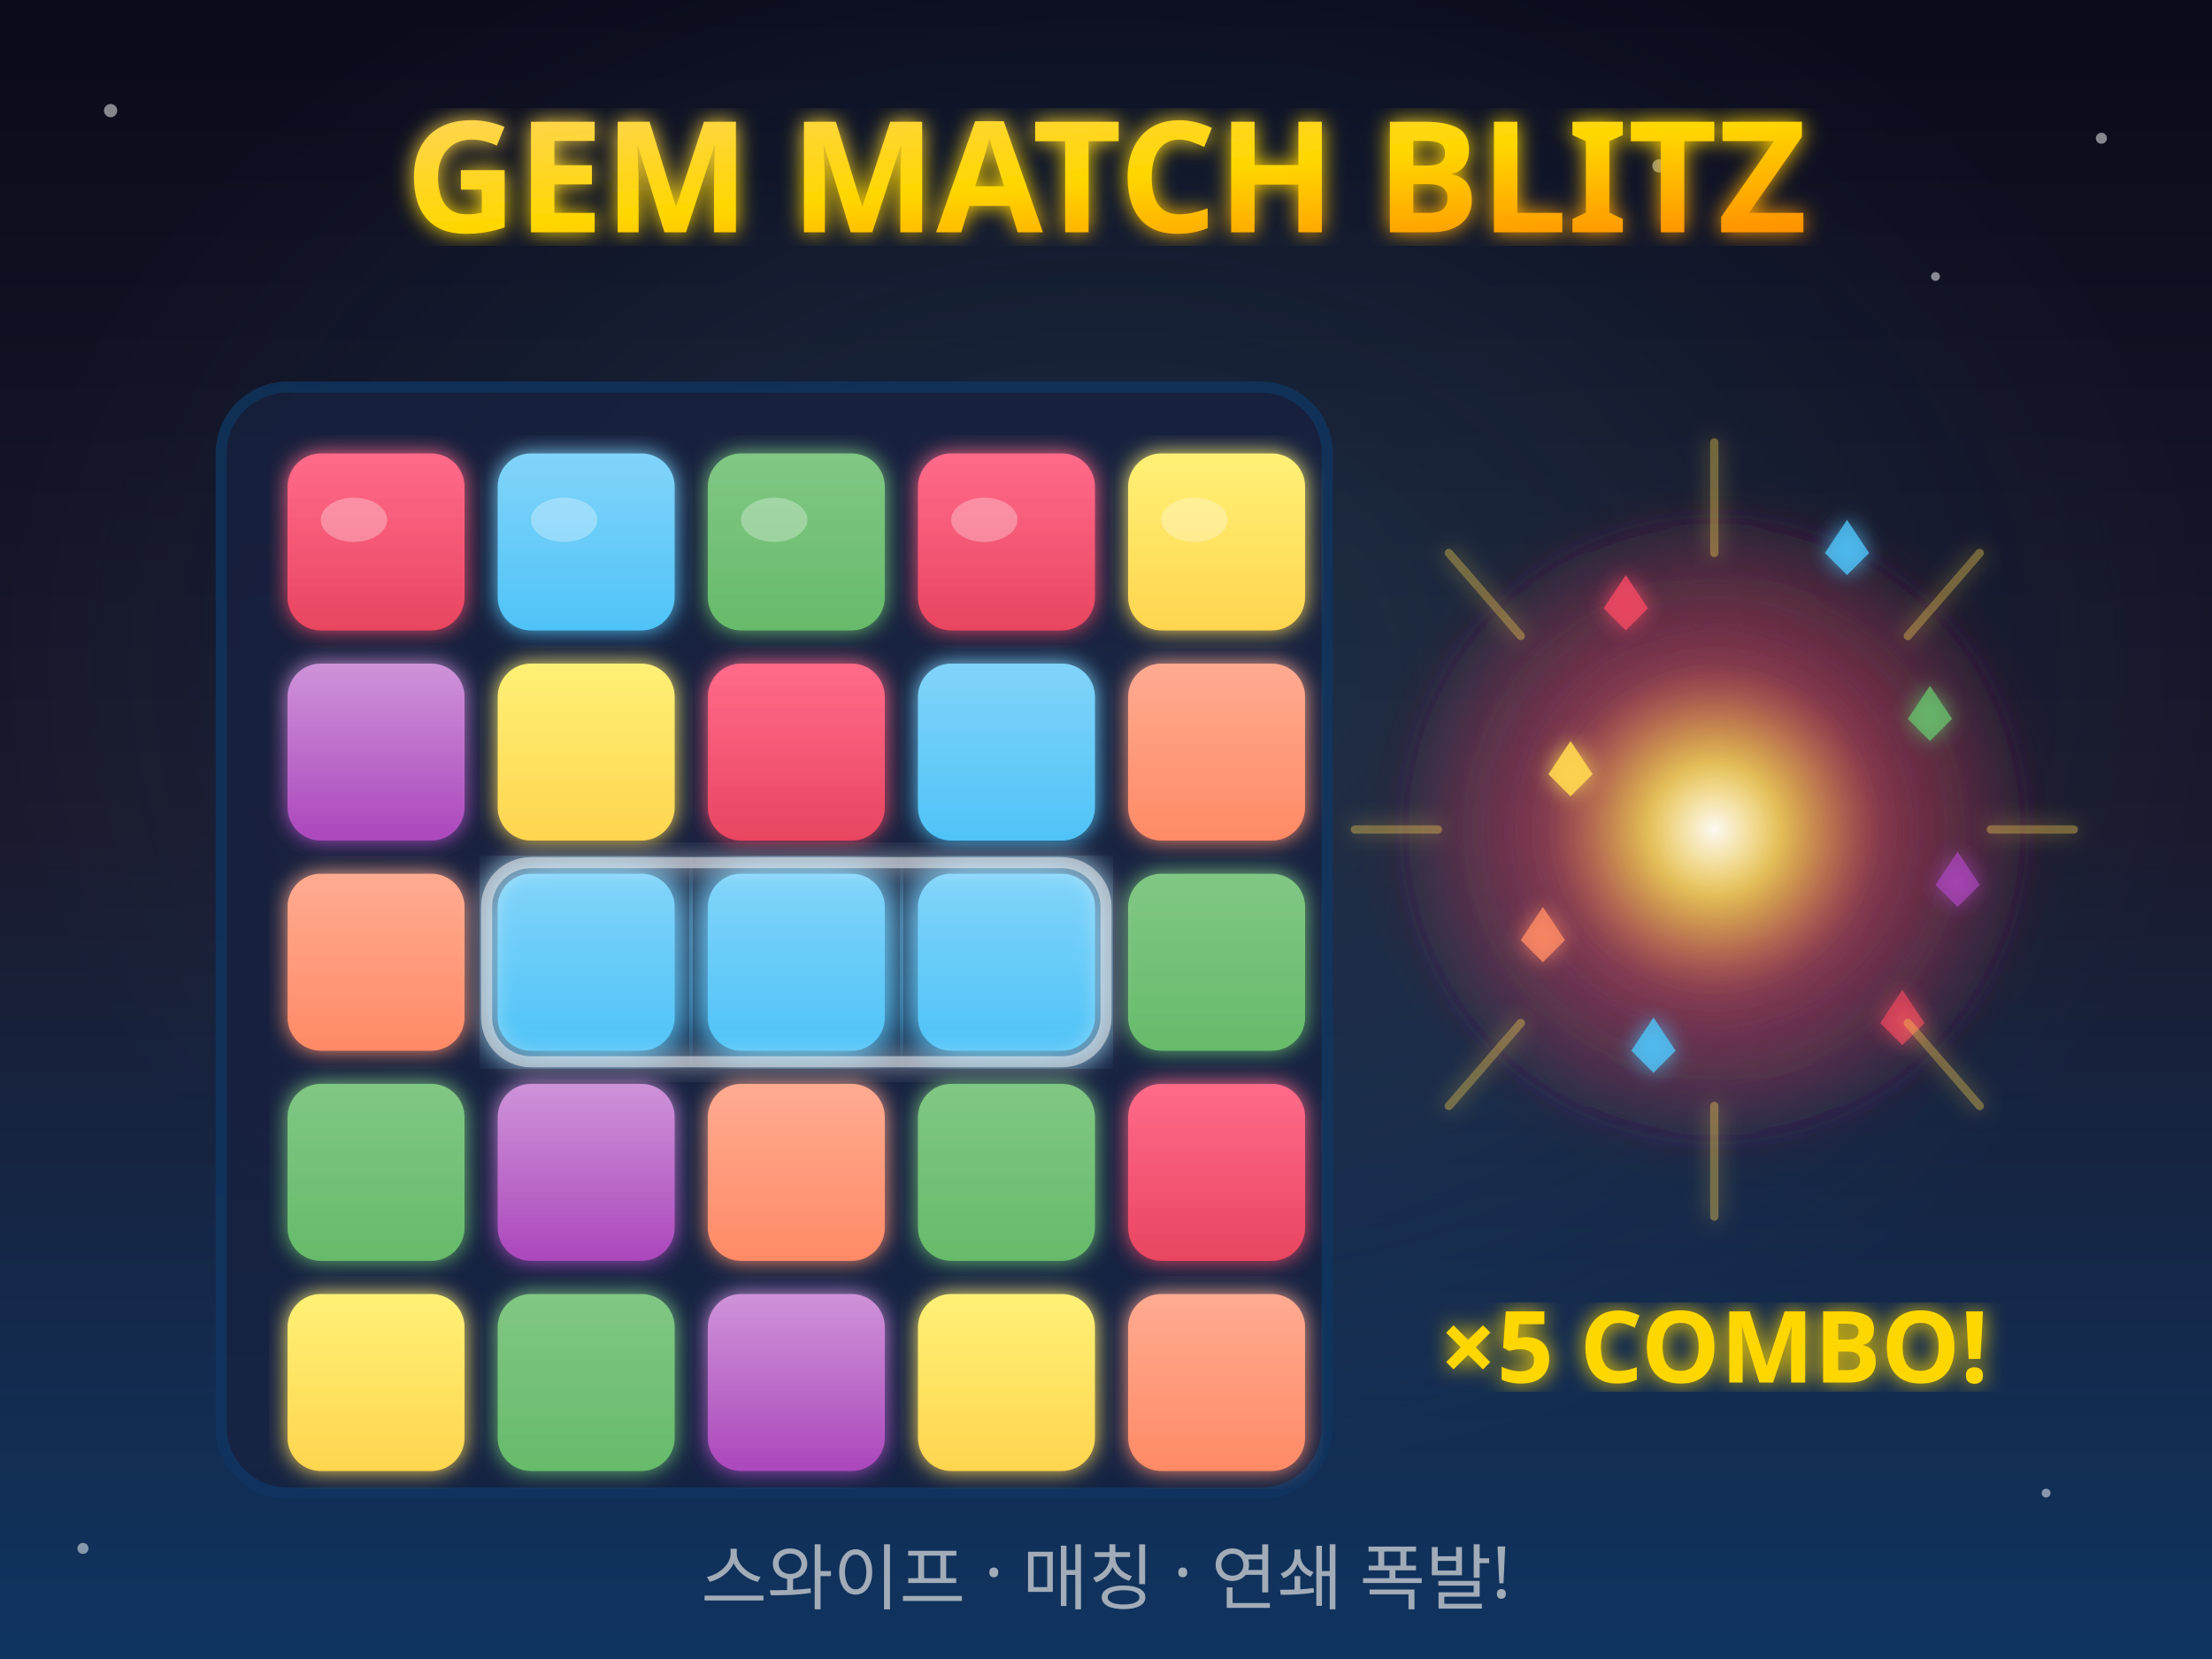
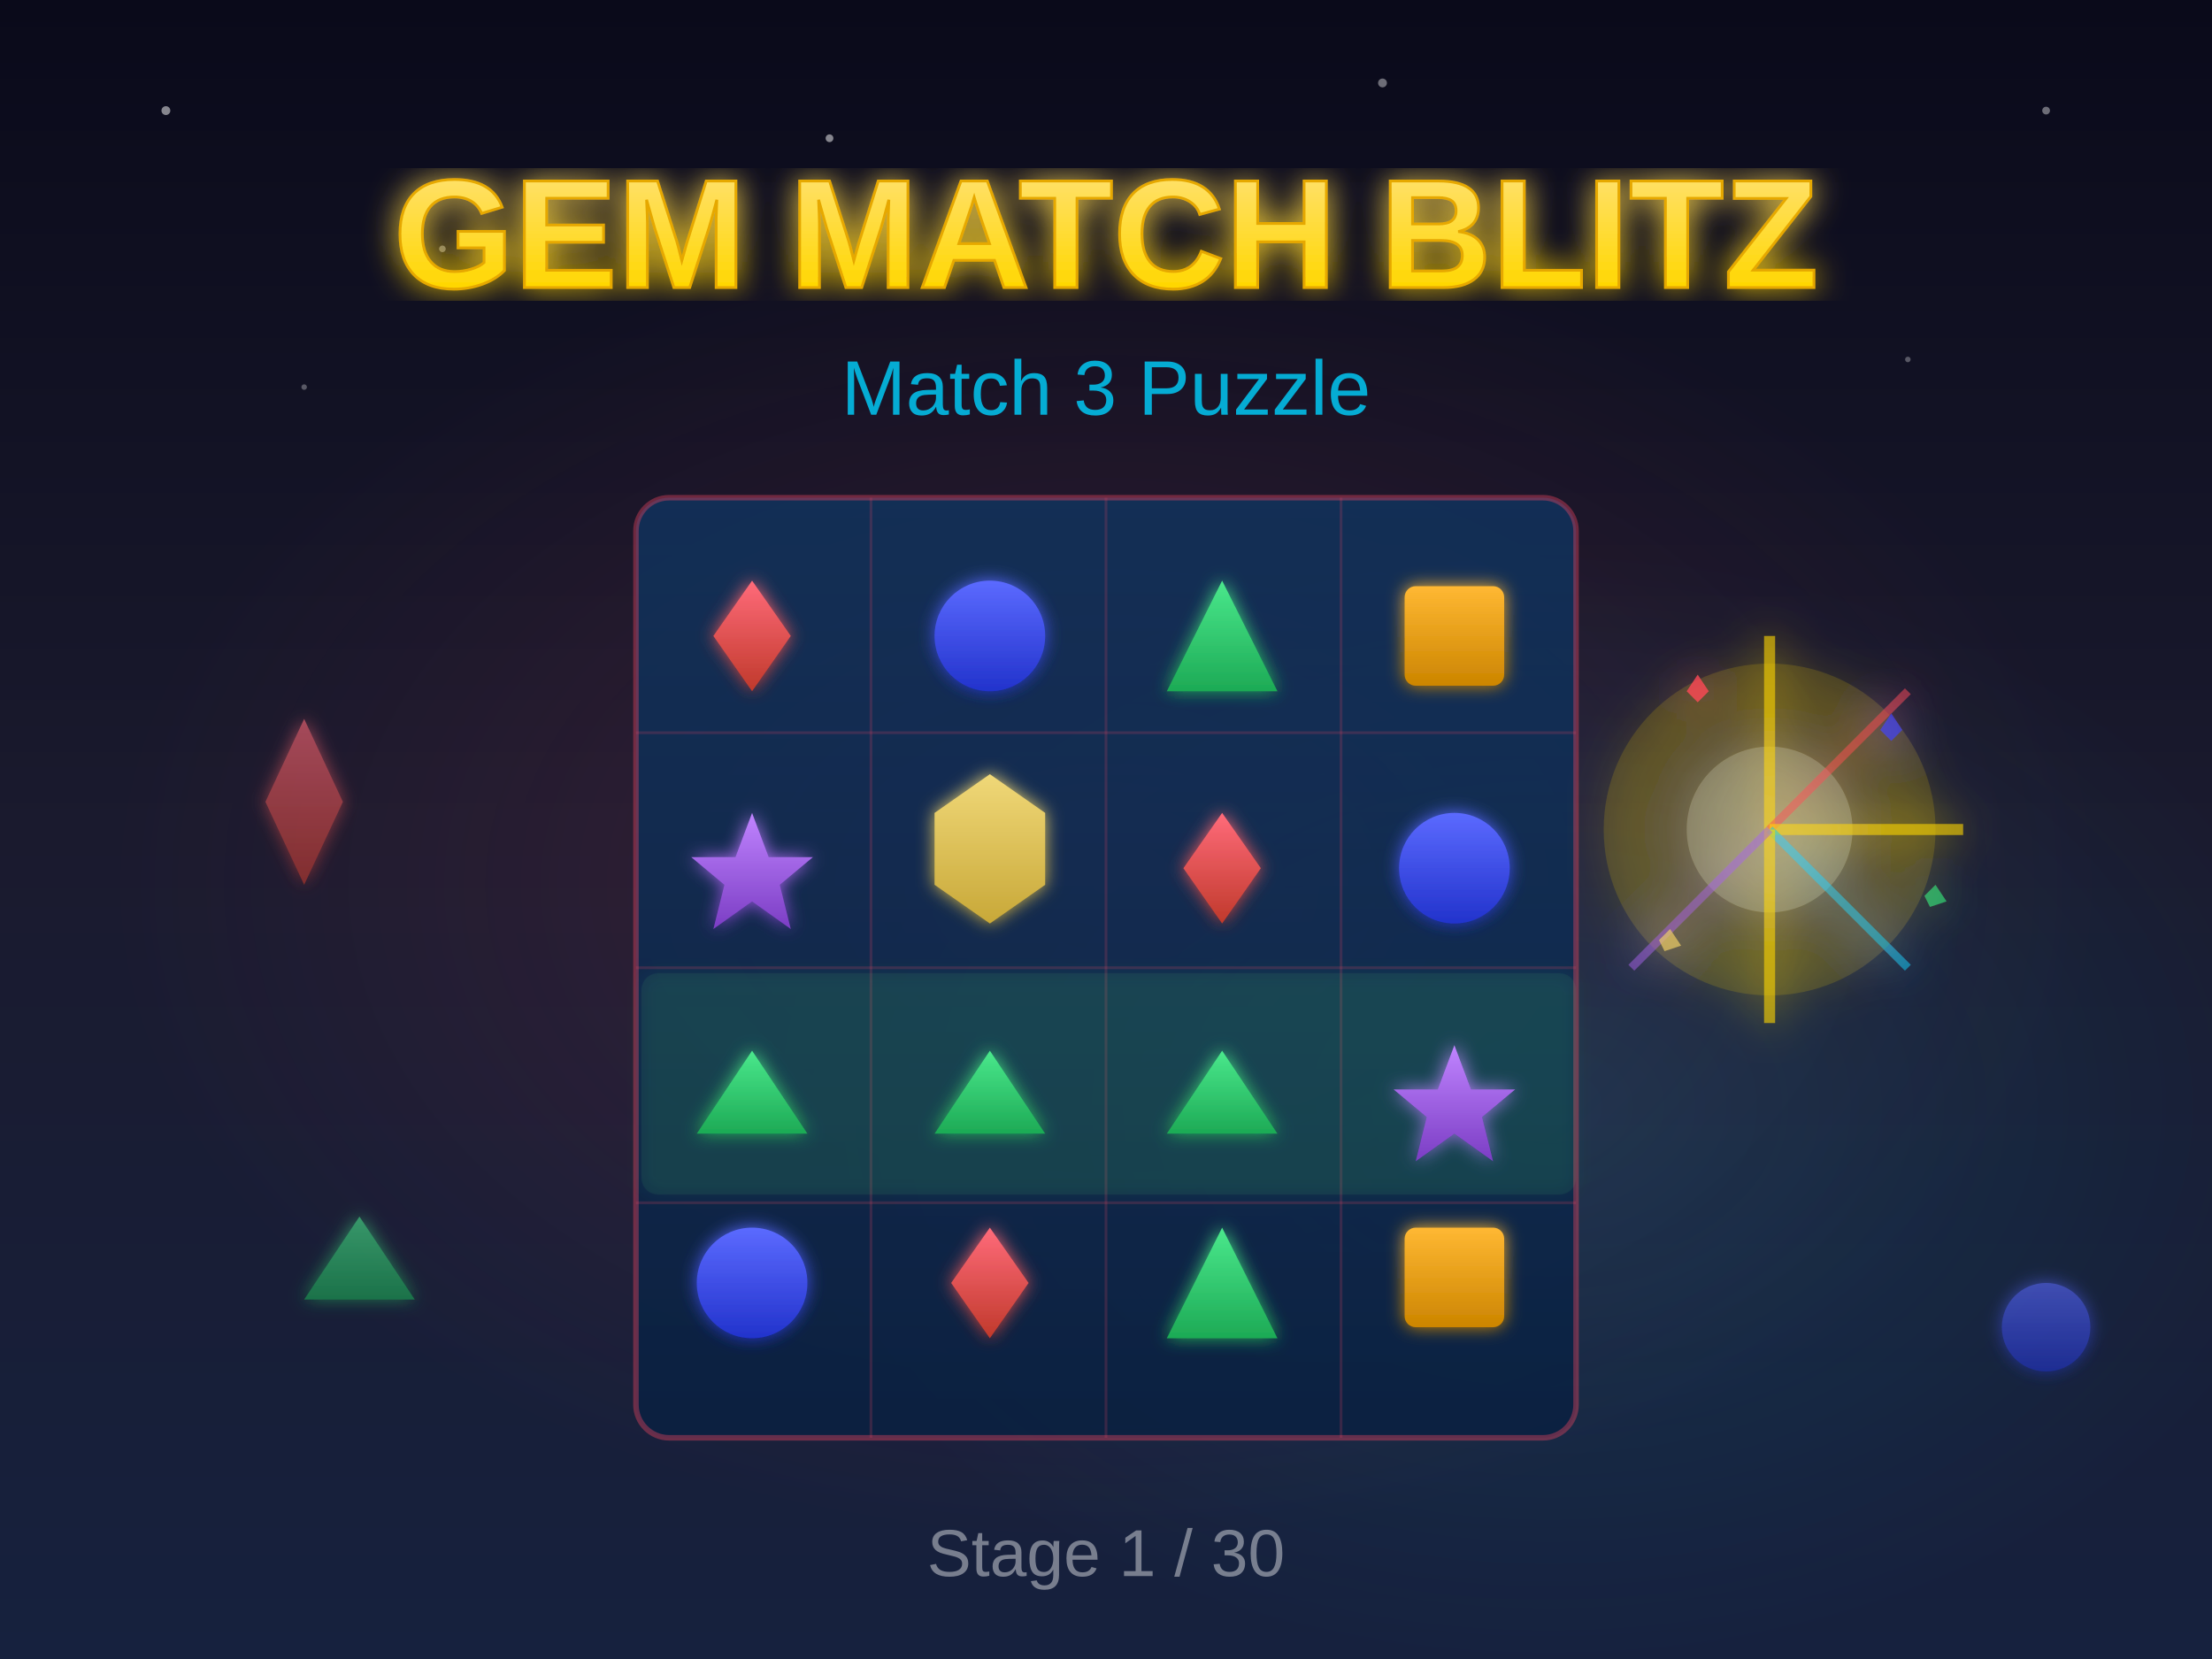
<svg xmlns="http://www.w3.org/2000/svg" width="400" height="300" viewBox="0 0 400 300">
  <defs>
-     <linearGradient id="tbgGrad" x1="0" y1="0" x2="0" y2="1">
-       <stop offset="0%" stop-color="#0a0a1a" />
-       <stop offset="50%" stop-color="#1a1a2e" />
-       <stop offset="100%" stop-color="#0f3460" />
+     <linearGradient id="thumbBg" x1="0" y1="0" x2="0" y2="1">
+       <stop offset="0%" stop-color="#0A0A1A" />
+       <stop offset="50%" stop-color="#1A1A2E" />
+       <stop offset="100%" stop-color="#16213E" />
    </linearGradient>
-     <radialGradient id="tSpotlight" cx="50%" cy="40%" r="50%">
-       <stop offset="0%" stop-color="#4fc3f7" stop-opacity="0.15" />
-       <stop offset="100%" stop-color="#4fc3f7" stop-opacity="0" />
+     <linearGradient id="titleGrad" x1="0" y1="0" x2="0" y2="1">
+       <stop offset="0%" stop-color="#FFE066" />
+       <stop offset="100%" stop-color="#FFD700" />
+     </linearGradient>
+     <radialGradient id="thumbGlow1" cx="50%" cy="50%" r="50%">
+       <stop offset="0%" stop-color="#E94560" stop-opacity="0.15" />
+       <stop offset="100%" stop-color="#E94560" stop-opacity="0" />
    </radialGradient>
-     <linearGradient id="trubyG" x1="0" y1="0" x2="0" y2="1">
-       <stop offset="0%" stop-color="#ff6b8a" />
-       <stop offset="100%" stop-color="#e94560" />
+     <radialGradient id="thumbGlow2" cx="50%" cy="50%" r="50%">
+       <stop offset="0%" stop-color="#00D2FF" stop-opacity="0.12" />
+       <stop offset="100%" stop-color="#00D2FF" stop-opacity="0" />
+     </radialGradient>
+     <linearGradient id="rubyGrad" x1="0" y1="0" x2="0" y2="1">
+       <stop offset="0%" stop-color="#FF6B7A" />
+       <stop offset="100%" stop-color="#C0392B" />
    </linearGradient>
-     <linearGradient id="tsapphG" x1="0" y1="0" x2="0" y2="1">
-       <stop offset="0%" stop-color="#81d4fa" />
-       <stop offset="100%" stop-color="#4fc3f7" />
+     <linearGradient id="sapphireGrad" x1="0" y1="0" x2="0" y2="1">
+       <stop offset="0%" stop-color="#5B6AFF" />
+       <stop offset="100%" stop-color="#2233CC" />
    </linearGradient>
-     <linearGradient id="temerG" x1="0" y1="0" x2="0" y2="1">
-       <stop offset="0%" stop-color="#81c784" />
-       <stop offset="100%" stop-color="#66bb6a" />
+     <linearGradient id="emeraldGrad" x1="0" y1="0" x2="0" y2="1">
+       <stop offset="0%" stop-color="#4AE88C" />
+       <stop offset="100%" stop-color="#1DAA55" />
    </linearGradient>
-     <linearGradient id="ttopazG" x1="0" y1="0" x2="0" y2="1">
-       <stop offset="0%" stop-color="#fff176" />
-       <stop offset="100%" stop-color="#ffd54f" />
+     <linearGradient id="topazGrad" x1="0" y1="0" x2="0" y2="1">
+       <stop offset="0%" stop-color="#FFB833" />
+       <stop offset="100%" stop-color="#CC8500" />
    </linearGradient>
-     <linearGradient id="tamethG" x1="0" y1="0" x2="0" y2="1">
-       <stop offset="0%" stop-color="#ce93d8" />
-       <stop offset="100%" stop-color="#ab47bc" />
+     <linearGradient id="amethystGrad" x1="0" y1="0" x2="0" y2="1">
+       <stop offset="0%" stop-color="#C084FF" />
+       <stop offset="100%" stop-color="#7B3DC4" />
    </linearGradient>
-     <linearGradient id="tcitrinG" x1="0" y1="0" x2="0" y2="1">
-       <stop offset="0%" stop-color="#ffab91" />
-       <stop offset="100%" stop-color="#ff8a65" />
+     <linearGradient id="citrineGrad" x1="0" y1="0" x2="0" y2="1">
+       <stop offset="0%" stop-color="#F0D878" />
+       <stop offset="100%" stop-color="#C8A838" />
    </linearGradient>
-     <linearGradient id="titleGrad" x1="0" y1="0" x2="1" y2="1">
-       <stop offset="0%" stop-color="#ffd54f" />
-       <stop offset="50%" stop-color="#ffd700" />
-       <stop offset="100%" stop-color="#ff8f00" />
+     <linearGradient id="gridBg" x1="0" y1="0" x2="0" y2="1">
+       <stop offset="0%" stop-color="#0F3460" stop-opacity="0.8" />
+       <stop offset="100%" stop-color="#0A2040" stop-opacity="0.9" />
    </linearGradient>
-     <filter id="tGlow">
+     <filter id="thumbNeon">
      <feGaussianBlur stdDeviation="2" result="blur" />
      <feMerge>
        <feMergeNode in="blur" />
        <feMergeNode in="SourceGraphic" />
      </feMerge>
    </filter>
-     <filter id="tBigGlow">
-       <feGaussianBlur stdDeviation="4" result="blur" />
-       <feMerge>
-         <feMergeNode in="blur" />
-         <feMergeNode in="blur" />
-         <feMergeNode in="SourceGraphic" />
-       </feMerge>
-     </filter>
-     <filter id="textShadow">
-       <feGaussianBlur stdDeviation="2" result="blur" />
+     <filter id="titleNeon">
+       <feGaussianBlur stdDeviation="3" result="blur" />
      <feMerge>
        <feMergeNode in="blur" />
        <feMergeNode in="SourceGraphic" />
      </feMerge>
    </filter>
-     <radialGradient id="tExplosion" cx="50%" cy="50%" r="50%">
-       <stop offset="0%" stop-color="#ffffff" stop-opacity="0.8" />
-       <stop offset="20%" stop-color="#ffd54f" stop-opacity="0.5" />
-       <stop offset="50%" stop-color="#e94560" stop-opacity="0.2" />
-       <stop offset="100%" stop-color="#e94560" stop-opacity="0" />
-     </radialGradient>
+     <filter id="gemGlowSmall">
+       <feGaussianBlur stdDeviation="1.5" result="blur" />
+       <feMerge>
+         <feMergeNode in="blur" />
+         <feMergeNode in="SourceGraphic" />
+       </feMerge>
+     </filter>
+     <filter id="explosionThumb">
+       <feGaussianBlur stdDeviation="4" result="blur" />
+       <feMerge>
+         <feMergeNode in="blur" />
+         <feMergeNode in="SourceGraphic" />
+       </feMerge>
+     </filter>
  </defs>
-   <rect width="400" height="300" fill="url(#tbgGrad)" />
-   <rect width="400" height="300" fill="url(#tSpotlight)" />
-   <rect x="40" y="70" width="200" height="200" rx="12" fill="#16213e" stroke="#0f3460" stroke-width="2" opacity="0.8" />
-   <g>
-     <rect x="52" y="82" width="32" height="32" rx="6" fill="url(#trubyG)" filter="url(#tGlow)" />
-     <ellipse cx="64" cy="94" rx="6" ry="4" fill="#ffffff" opacity="0.3" />
-     <rect x="90" y="82" width="32" height="32" rx="6" fill="url(#tsapphG)" filter="url(#tGlow)" />
-     <ellipse cx="102" cy="94" rx="6" ry="4" fill="#ffffff" opacity="0.3" />
-     <rect x="128" y="82" width="32" height="32" rx="6" fill="url(#temerG)" filter="url(#tGlow)" />
-     <ellipse cx="140" cy="94" rx="6" ry="4" fill="#ffffff" opacity="0.3" />
-     <rect x="166" y="82" width="32" height="32" rx="6" fill="url(#trubyG)" filter="url(#tGlow)" />
-     <ellipse cx="178" cy="94" rx="6" ry="4" fill="#ffffff" opacity="0.3" />
-     <rect x="204" y="82" width="32" height="32" rx="6" fill="url(#ttopazG)" filter="url(#tGlow)" />
-     <ellipse cx="216" cy="94" rx="6" ry="4" fill="#ffffff" opacity="0.3" />
-     <rect x="52" y="120" width="32" height="32" rx="6" fill="url(#tamethG)" filter="url(#tGlow)" />
-     <rect x="90" y="120" width="32" height="32" rx="6" fill="url(#ttopazG)" filter="url(#tGlow)" />
-     <rect x="128" y="120" width="32" height="32" rx="6" fill="url(#trubyG)" filter="url(#tGlow)" />
-     <rect x="166" y="120" width="32" height="32" rx="6" fill="url(#tsapphG)" filter="url(#tGlow)" />
-     <rect x="204" y="120" width="32" height="32" rx="6" fill="url(#tcitrinG)" filter="url(#tGlow)" />
-     <rect x="52" y="158" width="32" height="32" rx="6" fill="url(#tcitrinG)" filter="url(#tGlow)" />
-     <rect x="90" y="158" width="32" height="32" rx="6" fill="url(#tsapphG)" filter="url(#tBigGlow)" />
-     <rect x="128" y="158" width="32" height="32" rx="6" fill="url(#tsapphG)" filter="url(#tBigGlow)" />
-     <rect x="166" y="158" width="32" height="32" rx="6" fill="url(#tsapphG)" filter="url(#tBigGlow)" />
-     <rect x="204" y="158" width="32" height="32" rx="6" fill="url(#temerG)" filter="url(#tGlow)" />
-     <rect x="88" y="156" width="112" height="36" rx="8" fill="none" stroke="#ffffff" stroke-width="2" opacity="0.6" filter="url(#tGlow)" />
-     <rect x="52" y="196" width="32" height="32" rx="6" fill="url(#temerG)" filter="url(#tGlow)" />
-     <rect x="90" y="196" width="32" height="32" rx="6" fill="url(#tamethG)" filter="url(#tGlow)" />
-     <rect x="128" y="196" width="32" height="32" rx="6" fill="url(#tcitrinG)" filter="url(#tGlow)" />
-     <rect x="166" y="196" width="32" height="32" rx="6" fill="url(#temerG)" filter="url(#tGlow)" />
-     <rect x="204" y="196" width="32" height="32" rx="6" fill="url(#trubyG)" filter="url(#tGlow)" />
-     <rect x="52" y="234" width="32" height="32" rx="6" fill="url(#ttopazG)" filter="url(#tGlow)" />
-     <rect x="90" y="234" width="32" height="32" rx="6" fill="url(#temerG)" filter="url(#tGlow)" />
-     <rect x="128" y="234" width="32" height="32" rx="6" fill="url(#tamethG)" filter="url(#tGlow)" />
-     <rect x="166" y="234" width="32" height="32" rx="6" fill="url(#ttopazG)" filter="url(#tGlow)" />
-     <rect x="204" y="234" width="32" height="32" rx="6" fill="url(#tcitrinG)" filter="url(#tGlow)" />
+   <rect width="400" height="300" fill="url(#thumbBg)" />
+   <ellipse cx="200" cy="160" rx="180" ry="120" fill="url(#thumbGlow1)" />
+   <ellipse cx="280" cy="200" rx="140" ry="100" fill="url(#thumbGlow2)" />
+   <g fill="#FFFFFF">
+     <circle cx="30" cy="20" r="0.8" opacity="0.5" />
+     <circle cx="80" cy="45" r="0.6" opacity="0.4" />
+     <circle cx="150" cy="25" r="0.7" opacity="0.5" />
+     <circle cx="250" cy="15" r="0.8" opacity="0.4" />
+     <circle cx="320" cy="35" r="0.6" opacity="0.5" />
+     <circle cx="370" cy="20" r="0.7" opacity="0.4" />
+     <circle cx="55" cy="70" r="0.5" opacity="0.3" />
+     <circle cx="345" cy="65" r="0.5" opacity="0.3" />
  </g>
-   <circle cx="310" cy="150" r="60" fill="url(#tExplosion)" filter="url(#tBigGlow)" />
-   <g filter="url(#tGlow)">
-     <path d="M290 110 L294 104 L298 110 L294 114 Z" fill="#e94560" opacity="0.9" />
-     <path d="M330 100 L334 94 L338 100 L334 104 Z" fill="#4fc3f7" opacity="0.8" />
-     <path d="M345 130 L349 124 L353 130 L349 134 Z" fill="#66bb6a" opacity="0.8" />
-     <path d="M280 140 L284 134 L288 140 L284 144 Z" fill="#ffd54f" opacity="0.9" />
-     <path d="M350 160 L354 154 L358 160 L354 164 Z" fill="#ab47bc" opacity="0.7" />
-     <path d="M275 170 L279 164 L283 170 L279 174 Z" fill="#ff8a65" opacity="0.8" />
-     <path d="M340 185 L344 179 L348 185 L344 189 Z" fill="#e94560" opacity="0.7" />
-     <path d="M295 190 L299 184 L303 190 L299 194 Z" fill="#4fc3f7" opacity="0.8" />
+   <rect x="115" y="90" width="170" height="170" rx="6" fill="url(#gridBg)" stroke="#E94560" stroke-width="1" stroke-opacity="0.4" />
+   <g stroke="#E94560" stroke-width="0.5" stroke-opacity="0.2">
+     <line x1="157.5" y1="90" x2="157.5" y2="260" />
+     <line x1="200" y1="90" x2="200" y2="260" />
+     <line x1="242.5" y1="90" x2="242.5" y2="260" />
+     <line x1="115" y1="132.5" x2="285" y2="132.5" />
+     <line x1="115" y1="175" x2="285" y2="175" />
+     <line x1="115" y1="217.5" x2="285" y2="217.5" />
  </g>
-   <g stroke="#ffd54f" stroke-width="1.5" opacity="0.4" stroke-linecap="round" filter="url(#tGlow)">
-     <line x1="310" y1="100" x2="310" y2="80" />
-     <line x1="310" y1="200" x2="310" y2="220" />
-     <line x1="260" y1="150" x2="245" y2="150" />
-     <line x1="360" y1="150" x2="375" y2="150" />
-     <line x1="275" y1="115" x2="262" y2="100" />
-     <line x1="345" y1="115" x2="358" y2="100" />
-     <line x1="275" y1="185" x2="262" y2="200" />
-     <line x1="345" y1="185" x2="358" y2="200" />
+   <g filter="url(#gemGlowSmall)">
+     <path d="M136 105 L143 115 L136 125 L129 115 Z" fill="url(#rubyGrad)" />
+     <circle cx="179" cy="115" r="10" fill="url(#sapphireGrad)" />
+     <path d="M221 105 L231 125 L211 125 Z" fill="url(#emeraldGrad)" />
+     <rect x="254" y="106" width="18" height="18" rx="2" fill="url(#topazGrad)" />
+     <path d="M136 147 L139 155 L147 155 L141 160 L143 168 L136 163 L129 168 L131 160 L125 155 L133 155 Z" fill="url(#amethystGrad)" />
+     <path d="M179 140 L189 147 L189 160 L179 167 L169 160 L169 147 Z" fill="url(#citrineGrad)" />
+     <path d="M221 147 L228 157 L221 167 L214 157 Z" fill="url(#rubyGrad)" />
+     <circle cx="263" cy="157" r="10" fill="url(#sapphireGrad)" />
+     <rect x="116" y="176" width="169" height="40" rx="3" fill="#2ED573" opacity="0.08" />
+     <path d="M136 190 L146 205 L126 205 Z" fill="url(#emeraldGrad)" />
+     <path d="M179 190 L189 205 L169 205 Z" fill="url(#emeraldGrad)" />
+     <path d="M221 190 L231 205 L211 205 Z" fill="url(#emeraldGrad)" />
+     <path d="M263 189 L266 197 L274 197 L268 202 L270 210 L263 205 L256 210 L258 202 L252 197 L260 197 Z" fill="url(#amethystGrad)" />
+     <rect x="254" y="222" width="18" height="18" rx="2" fill="url(#topazGrad)" />
+     <circle cx="136" cy="232" r="10" fill="url(#sapphireGrad)" />
+     <path d="M179 222 L186 232 L179 242 L172 232 Z" fill="url(#rubyGrad)" />
+     <path d="M221 222 L231 242 L211 242 Z" fill="url(#emeraldGrad)" />
  </g>
-   <g fill="#ffffff" opacity="0.5">
-     <circle cx="20" cy="20" r="1.2" />
-     <circle cx="380" cy="25" r="1" />
-     <circle cx="350" cy="50" r="0.8" />
-     <circle cx="300" cy="30" r="1.2" />
-     <circle cx="15" cy="280" r="1" />
-     <circle cx="370" cy="270" r="0.8" />
+   <line x1="126" y1="197" x2="232" y2="197" stroke="#2ED573" stroke-width="2" opacity="0.6" filter="url(#thumbNeon)" />
+   <g filter="url(#explosionThumb)" transform="translate(320,150)">
+     <circle r="30" fill="#FFD700" opacity="0.15" />
+     <circle r="15" fill="#FFFFFF" opacity="0.2" />
+     <line x1="0" y1="0" x2="0" y2="-35" stroke="#FFD700" stroke-width="2" opacity="0.6" />
+     <line x1="0" y1="0" x2="25" y2="-25" stroke="#FF4757" stroke-width="1.5" opacity="0.5" />
+     <line x1="0" y1="0" x2="35" y2="0" stroke="#FFD700" stroke-width="2" opacity="0.6" />
+     <line x1="0" y1="0" x2="25" y2="25" stroke="#00D2FF" stroke-width="1.5" opacity="0.5" />
+     <line x1="0" y1="0" x2="0" y2="35" stroke="#FFD700" stroke-width="2" opacity="0.6" />
+     <line x1="0" y1="0" x2="-25" y2="25" stroke="#A55EEA" stroke-width="1.5" opacity="0.5" />
+     <path d="M-15 -25 L-13 -28 L-11 -25 L-13 -23 Z" fill="#FF4757" opacity="0.8" />
+     <path d="M20 -18 L22 -21 L24 -18 L22 -16 Z" fill="#3742FA" opacity="0.7" />
+     <path d="M28 12 L30 10 L32 13 L29 14 Z" fill="#2ED573" opacity="0.7" />
+     <path d="M-20 20 L-18 18 L-16 21 L-19 22 Z" fill="#ECCC68" opacity="0.7" />
  </g>
-   <g filter="url(#textShadow)">
-     <text x="200" y="42" text-anchor="middle" font-size="28" font-weight="bold" fill="url(#titleGrad)" font-family="system-ui, sans-serif">GEM MATCH BLITZ</text>
+   <g filter="url(#gemGlowSmall)" opacity="0.6">
+     <path d="M55 130 L62 145 L55 160 L48 145 Z" fill="url(#rubyGrad)" />
+     <path d="M65 220 L75 235 L55 235 Z" fill="url(#emeraldGrad)" />
+     <circle cx="370" cy="240" r="8" fill="url(#sapphireGrad)" />
  </g>
-   <text x="200" y="290" text-anchor="middle" font-size="13" fill="#e0e0e0" opacity="0.7" font-family="system-ui, sans-serif">스와이프 · 매칭 · 연쇄 폭발!</text>
-   <g filter="url(#tGlow)">
-     <text x="310" y="250" text-anchor="middle" font-size="18" font-weight="bold" fill="#ffd700" font-family="system-ui, sans-serif">×5 COMBO!</text>
+   <g filter="url(#titleNeon)">
+     <text x="200" y="52" text-anchor="middle" font-size="28" font-weight="bold" font-family="Arial, sans-serif" fill="url(#titleGrad)" stroke="#E6A800" stroke-width="0.5">GEM MATCH BLITZ</text>
+   </g>
+   <text x="200" y="75" text-anchor="middle" font-size="14" font-family="Arial, sans-serif" fill="#00D2FF" opacity="0.8">Match 3 Puzzle</text>
+   <g opacity="0.7">
+     <text x="200" y="285" text-anchor="middle" font-size="12" font-family="Arial, sans-serif" fill="#FFFFFF" opacity="0.6">Stage 1 / 30</text>
  </g>
</svg>
